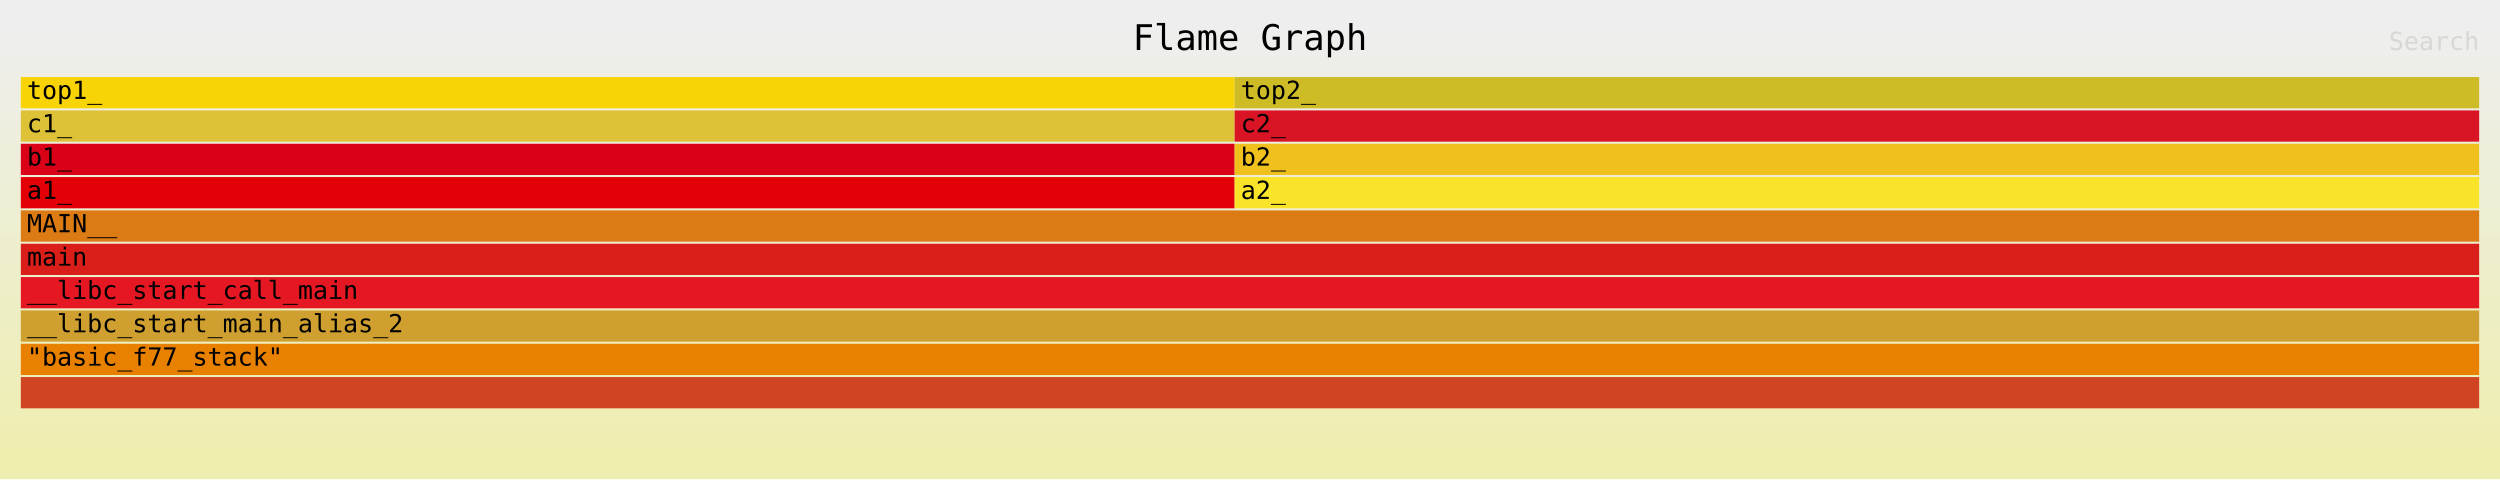
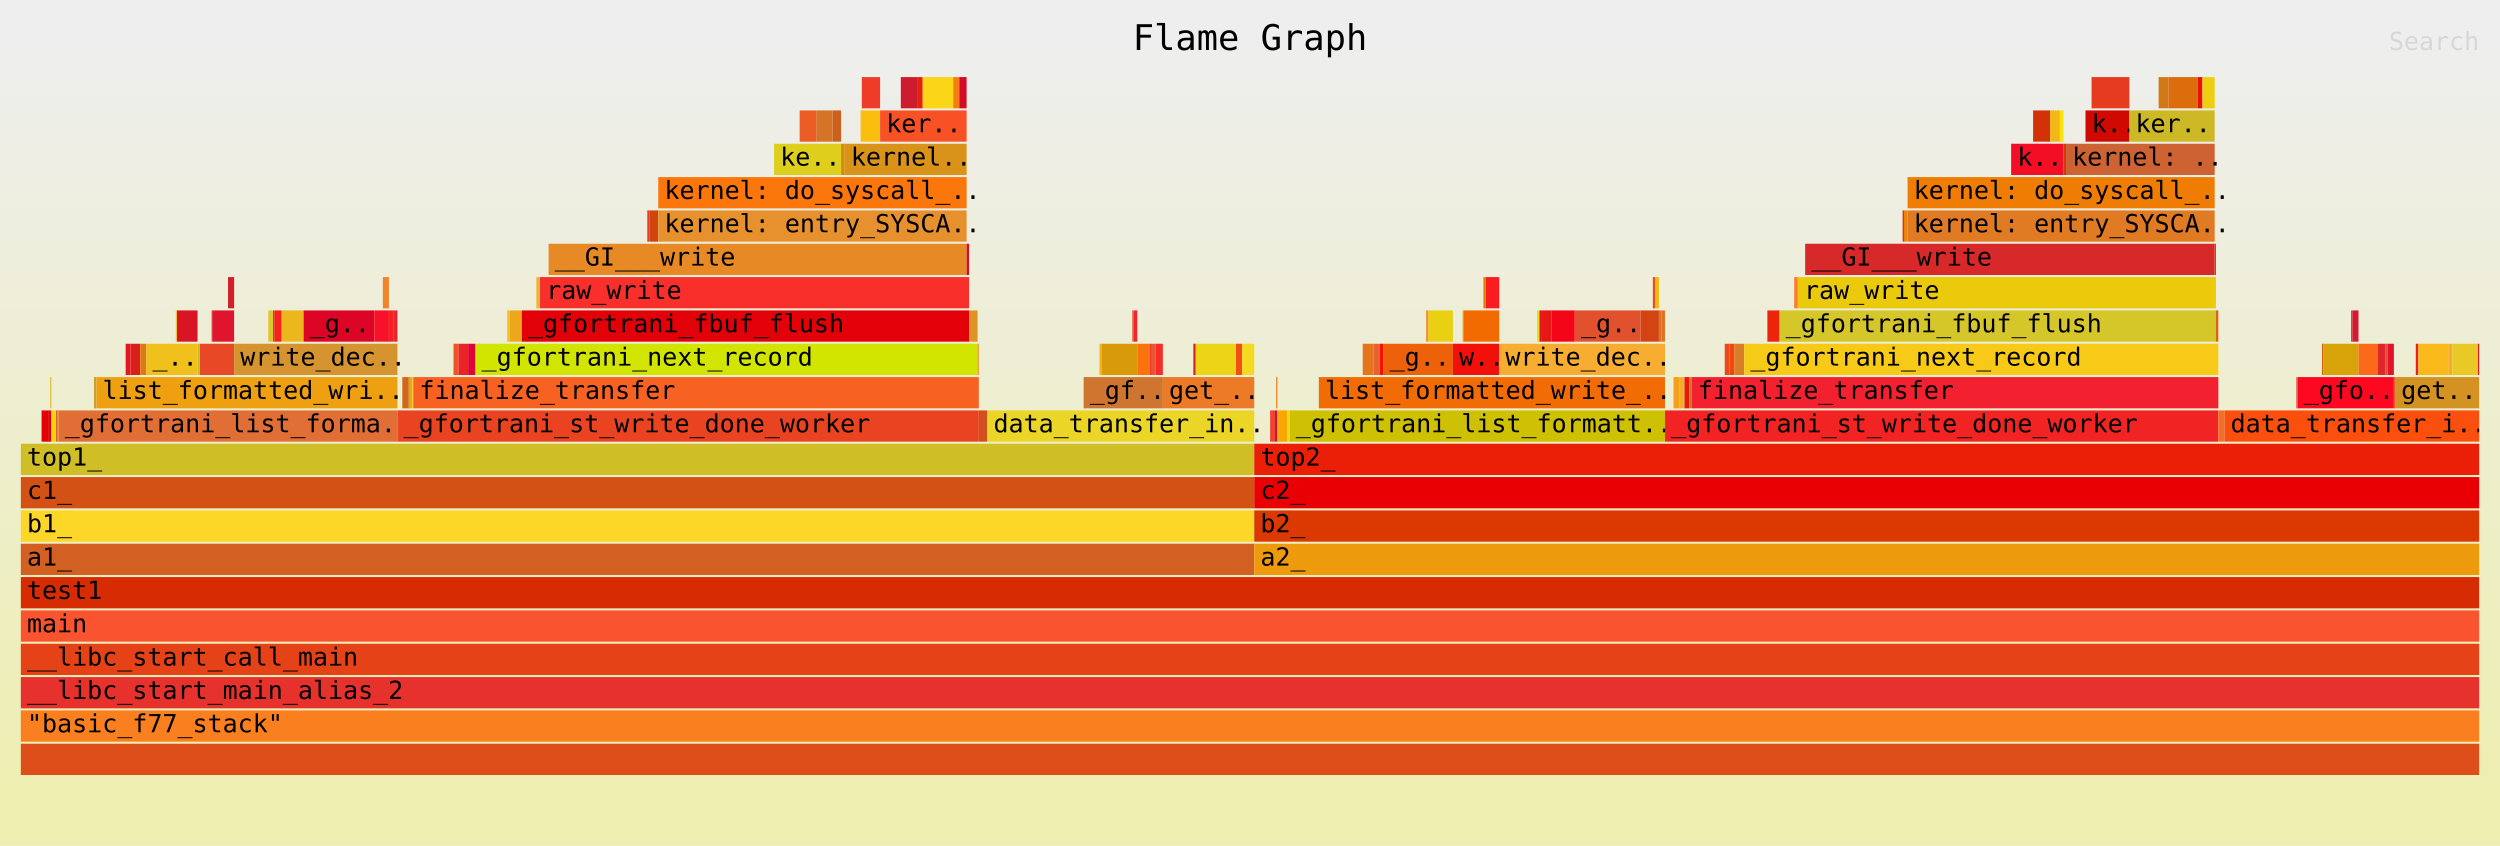
- <svg xmlns="http://www.w3.org/2000/svg" xmlns:ns1="http://github.com/jonhoo/inferno" version="1.1" width="1200" height="230" viewBox="0 0 1200 230">
+ <svg xmlns="http://www.w3.org/2000/svg" xmlns:ns1="http://github.com/jonhoo/inferno" version="1.1" width="1200" height="406" viewBox="0 0 1200 406">
  <defs>
    <linearGradient id="background" y1="0" y2="1" x1="0" x2="0">
      <stop stop-color="#eeeeee" offset="5%" />
      <stop stop-color="#eeeeb0" offset="95%" />
    </linearGradient>
  </defs>
  <style type="text/css">
text { font-family:monospace; font-size:12px }
#title { text-anchor:middle; font-size:17px; }
#matched { text-anchor:end; }
#search { text-anchor:end; opacity:0.1; cursor:pointer; }
#search:hover, #search.show { opacity:1; }
#subtitle { text-anchor:middle; font-color:rgb(160,160,160); }
#unzoom { cursor:pointer; }
#frames &gt; *:hover { stroke:black; stroke-width:0.5; cursor:pointer; }
.hide { display:none; }
.parent { opacity:0.5; }
</style>
-   <rect x="0" y="0" width="100%" height="230" fill="url(#background)" />
+   <rect x="0" y="0" width="100%" height="406" fill="url(#background)" />
  <text id="title" fill="rgb(0,0,0)" x="50%" y="24.00">Flame Graph</text>
-   <text id="details" fill="rgb(0,0,0)" x="10" y="213.00"> </text>
+   <text id="details" fill="rgb(0,0,0)" x="10" y="389.00"> </text>
  <text id="unzoom" class="hide" fill="rgb(0,0,0)" x="10" y="24.00">Reset Zoom</text>
  <text id="search" fill="rgb(0,0,0)" x="1190" y="24.00">Search</text>
-   <text id="matched" fill="rgb(0,0,0)" x="1190" y="213.00"> </text>
-   <svg id="frames" x="10" width="1180" total_samples="2001">
-     <g>
-       <rect x="0%" y="85" width="49.375%" height="15" fill="rgb(227,0,7)" ns1:x="0" ns1:w="988" />
-       <text x="0.25%" y="95.50">a1_</text>
-     </g>
-     <g>
-       <rect x="0%" y="69" width="49.375%" height="15" fill="rgb(217,0,24)" ns1:x="0" ns1:w="988" />
-       <text x="0.25%" y="79.50">b1_</text>
-     </g>
-     <g>
-       <rect x="0%" y="53" width="49.375%" height="15" fill="rgb(221,193,54)" ns1:x="0" ns1:w="988" />
-       <text x="0.25%" y="63.50">c1_</text>
-     </g>
-     <g>
-       <rect x="0%" y="37" width="49.375%" height="15" fill="rgb(248,212,6)" ns1:x="0" ns1:w="988" />
-       <text x="0.25%" y="47.50">top1_</text>
-     </g>
-     <g>
-       <rect x="0%" y="181" width="100%" height="15" fill="rgb(208,68,35)" ns1:x="0" ns1:w="2001" />
-       <text x="0.25%" y="191.50" />
-     </g>
-     <g>
-       <rect x="0%" y="165" width="100%" height="15" fill="rgb(232,128,0)" ns1:x="0" ns1:w="2001" />
-       <text x="0.25%" y="175.50">"basic_f77_stack"</text>
-     </g>
-     <g>
-       <rect x="0%" y="149" width="100%" height="15" fill="rgb(207,160,47)" ns1:x="0" ns1:w="2001" />
-       <text x="0.25%" y="159.50">__libc_start_main_alias_2</text>
-     </g>
-     <g>
-       <rect x="0%" y="133" width="100%" height="15" fill="rgb(228,23,34)" ns1:x="0" ns1:w="2001" />
-       <text x="0.25%" y="143.50">__libc_start_call_main</text>
-     </g>
-     <g>
-       <rect x="0%" y="117" width="100%" height="15" fill="rgb(218,30,26)" ns1:x="0" ns1:w="2001" />
-       <text x="0.25%" y="127.50">main</text>
-     </g>
-     <g>
-       <rect x="0%" y="101" width="100%" height="15" fill="rgb(220,122,19)" ns1:x="0" ns1:w="2001" />
-       <text x="0.25%" y="111.50">MAIN__</text>
-     </g>
-     <g>
-       <rect x="49.375%" y="85" width="50.625%" height="15" fill="rgb(250,228,42)" ns1:x="988" ns1:w="1013" />
-       <text x="49.625%" y="95.50">a2_</text>
-     </g>
-     <g>
-       <rect x="49.375%" y="69" width="50.625%" height="15" fill="rgb(240,193,28)" ns1:x="988" ns1:w="1013" />
-       <text x="49.625%" y="79.50">b2_</text>
-     </g>
-     <g>
-       <rect x="49.375%" y="53" width="50.625%" height="15" fill="rgb(216,20,37)" ns1:x="988" ns1:w="1013" />
-       <text x="49.625%" y="63.50">c2_</text>
-     </g>
-     <g>
-       <rect x="49.375%" y="37" width="50.625%" height="15" fill="rgb(206,188,39)" ns1:x="988" ns1:w="1013" />
-       <text x="49.625%" y="47.50">top2_</text>
+   <text id="matched" fill="rgb(0,0,0)" x="1190" y="389.00"> </text>
+   <svg id="frames" x="10" width="1180" total_samples="2017">
+     <g>
+       <rect x="0.843%" y="197" width="0.297%" height="15" fill="rgb(227,0,7)" ns1:x="17" ns1:w="6" />
+       <text x="1.093%" y="207.50" />
+     </g>
+     <g>
+       <rect x="1.14%" y="197" width="0.099%" height="15" fill="rgb(217,0,24)" ns1:x="23" ns1:w="2" />
+       <text x="1.39%" y="207.50" />
+     </g>
+     <g>
+       <rect x="1.19%" y="181" width="0.05%" height="15" fill="rgb(221,193,54)" ns1:x="24" ns1:w="1" />
+       <text x="1.44%" y="191.50" />
+     </g>
+     <g>
+       <rect x="1.24%" y="197" width="0.198%" height="15" fill="rgb(248,212,6)" ns1:x="25" ns1:w="4" />
+       <text x="1.49%" y="207.50" />
+     </g>
+     <g>
+       <rect x="1.438%" y="197" width="0.05%" height="15" fill="rgb(208,68,35)" ns1:x="29" ns1:w="1" />
+       <text x="1.688%" y="207.50" />
+     </g>
+     <g>
+       <rect x="1.487%" y="197" width="0.05%" height="15" fill="rgb(232,128,0)" ns1:x="30" ns1:w="1" />
+       <text x="1.737%" y="207.50" />
+     </g>
+     <g>
+       <rect x="2.975%" y="181" width="0.099%" height="15" fill="rgb(207,160,47)" ns1:x="60" ns1:w="2" />
+       <text x="3.225%" y="191.50" />
+     </g>
+     <g>
+       <rect x="4.264%" y="165" width="0.198%" height="15" fill="rgb(228,23,34)" ns1:x="86" ns1:w="4" />
+       <text x="4.514%" y="175.50" />
+     </g>
+     <g>
+       <rect x="4.462%" y="165" width="0.397%" height="15" fill="rgb(218,30,26)" ns1:x="90" ns1:w="8" />
+       <text x="4.712%" y="175.50" />
+     </g>
+     <g>
+       <rect x="4.859%" y="165" width="0.248%" height="15" fill="rgb(220,122,19)" ns1:x="98" ns1:w="5" />
+       <text x="5.109%" y="175.50" />
+     </g>
+     <g>
+       <rect x="6.296%" y="149" width="0.05%" height="15" fill="rgb(250,228,42)" ns1:x="127" ns1:w="1" />
+       <text x="6.546%" y="159.50" />
+     </g>
+     <g>
+       <rect x="5.107%" y="165" width="2.082%" height="15" fill="rgb(240,193,28)" ns1:x="103" ns1:w="42" />
+       <text x="5.357%" y="175.50">_..</text>
+     </g>
+     <g>
+       <rect x="6.346%" y="149" width="0.843%" height="15" fill="rgb(216,20,37)" ns1:x="128" ns1:w="17" />
+       <text x="6.596%" y="159.50" />
+     </g>
+     <g>
+       <rect x="7.189%" y="165" width="0.099%" height="15" fill="rgb(206,188,39)" ns1:x="145" ns1:w="2" />
+       <text x="7.439%" y="175.50" />
+     </g>
+     <g>
+       <rect x="7.734%" y="149" width="0.05%" height="15" fill="rgb(217,207,13)" ns1:x="156" ns1:w="1" />
+       <text x="7.984%" y="159.50" />
+     </g>
+     <g>
+       <rect x="7.288%" y="165" width="1.388%" height="15" fill="rgb(231,73,38)" ns1:x="147" ns1:w="28" />
+       <text x="7.538%" y="175.50" />
+     </g>
+     <g>
+       <rect x="7.784%" y="149" width="0.892%" height="15" fill="rgb(225,20,46)" ns1:x="157" ns1:w="18" />
+       <text x="8.034%" y="159.50" />
+     </g>
+     <g>
+       <rect x="8.428%" y="133" width="0.248%" height="15" fill="rgb(210,31,41)" ns1:x="170" ns1:w="5" />
+       <text x="8.678%" y="143.50" />
+     </g>
+     <g>
+       <rect x="10.065%" y="149" width="0.198%" height="15" fill="rgb(221,200,47)" ns1:x="203" ns1:w="4" />
+       <text x="10.315%" y="159.50" />
+     </g>
+     <g>
+       <rect x="10.263%" y="149" width="0.05%" height="15" fill="rgb(226,26,5)" ns1:x="207" ns1:w="1" />
+       <text x="10.513%" y="159.50" />
+     </g>
+     <g>
+       <rect x="10.312%" y="149" width="0.297%" height="15" fill="rgb(249,33,26)" ns1:x="208" ns1:w="6" />
+       <text x="10.562%" y="159.50" />
+     </g>
+     <g>
+       <rect x="10.61%" y="149" width="0.892%" height="15" fill="rgb(235,183,28)" ns1:x="214" ns1:w="18" />
+       <text x="10.86%" y="159.50" />
+     </g>
+     <g>
+       <rect x="11.502%" y="149" width="2.876%" height="15" fill="rgb(221,5,38)" ns1:x="232" ns1:w="58" />
+       <text x="11.752%" y="159.50">_g..</text>
+     </g>
+     <g>
+       <rect x="14.378%" y="149" width="0.595%" height="15" fill="rgb(247,18,42)" ns1:x="290" ns1:w="12" />
+       <text x="14.628%" y="159.50" />
+     </g>
+     <g>
+       <rect x="14.725%" y="133" width="0.248%" height="15" fill="rgb(241,131,45)" ns1:x="297" ns1:w="5" />
+       <text x="14.975%" y="143.50" />
+     </g>
+     <g>
+       <rect x="14.973%" y="149" width="0.198%" height="15" fill="rgb(249,31,29)" ns1:x="302" ns1:w="4" />
+       <text x="15.223%" y="159.50" />
+     </g>
+     <g>
+       <rect x="1.537%" y="197" width="13.783%" height="15" fill="rgb(225,111,53)" ns1:x="31" ns1:w="278" />
+       <text x="1.787%" y="207.50">_gfortrani_list_forma..</text>
+     </g>
+     <g>
+       <rect x="3.074%" y="181" width="12.246%" height="15" fill="rgb(238,160,17)" ns1:x="62" ns1:w="247" />
+       <text x="3.324%" y="191.50">list_formatted_wri..</text>
+     </g>
+     <g>
+       <rect x="8.676%" y="165" width="6.644%" height="15" fill="rgb(214,148,48)" ns1:x="175" ns1:w="134" />
+       <text x="8.926%" y="175.50">write_dec..</text>
+     </g>
+     <g>
+       <rect x="15.171%" y="149" width="0.149%" height="15" fill="rgb(232,36,49)" ns1:x="306" ns1:w="3" />
+       <text x="15.421%" y="159.50" />
+     </g>
+     <g>
+       <rect x="15.518%" y="181" width="0.248%" height="15" fill="rgb(209,103,24)" ns1:x="313" ns1:w="5" />
+       <text x="15.768%" y="191.50" />
+     </g>
+     <g>
+       <rect x="15.766%" y="181" width="0.05%" height="15" fill="rgb(229,88,8)" ns1:x="318" ns1:w="1" />
+       <text x="16.016%" y="191.50" />
+     </g>
+     <g>
+       <rect x="15.816%" y="181" width="0.099%" height="15" fill="rgb(213,181,19)" ns1:x="319" ns1:w="2" />
+       <text x="16.066%" y="191.50" />
+     </g>
+     <g>
+       <rect x="15.915%" y="181" width="0.05%" height="15" fill="rgb(254,191,54)" ns1:x="321" ns1:w="1" />
+       <text x="16.165%" y="191.50" />
+     </g>
+     <g>
+       <rect x="17.6%" y="165" width="0.198%" height="15" fill="rgb(241,83,37)" ns1:x="355" ns1:w="4" />
+       <text x="17.85%" y="175.50" />
+     </g>
+     <g>
+       <rect x="17.799%" y="165" width="0.397%" height="15" fill="rgb(233,36,39)" ns1:x="359" ns1:w="8" />
+       <text x="18.049%" y="175.50" />
+     </g>
+     <g>
+       <rect x="18.195%" y="165" width="0.297%" height="15" fill="rgb(226,3,54)" ns1:x="367" ns1:w="6" />
+       <text x="18.445%" y="175.50" />
+     </g>
+     <g>
+       <rect x="19.782%" y="149" width="0.099%" height="15" fill="rgb(245,192,40)" ns1:x="399" ns1:w="2" />
+       <text x="20.032%" y="159.50" />
+     </g>
+     <g>
+       <rect x="19.881%" y="149" width="0.496%" height="15" fill="rgb(238,167,29)" ns1:x="401" ns1:w="10" />
+       <text x="20.131%" y="159.50" />
+     </g>
+     <g>
+       <rect x="20.972%" y="133" width="0.149%" height="15" fill="rgb(232,182,51)" ns1:x="423" ns1:w="3" />
+       <text x="21.222%" y="143.50" />
+     </g>
+     <g>
+       <rect x="25.483%" y="101" width="0.099%" height="15" fill="rgb(231,60,39)" ns1:x="514" ns1:w="2" />
+       <text x="25.733%" y="111.50" />
+     </g>
+     <g>
+       <rect x="25.582%" y="101" width="0.347%" height="15" fill="rgb(208,69,12)" ns1:x="516" ns1:w="7" />
+       <text x="25.832%" y="111.50" />
+     </g>
+     <g>
+       <rect x="31.681%" y="53" width="0.694%" height="15" fill="rgb(235,93,37)" ns1:x="639" ns1:w="14" />
+       <text x="31.931%" y="63.50" />
+     </g>
+     <g>
+       <rect x="32.375%" y="53" width="0.644%" height="15" fill="rgb(213,116,39)" ns1:x="653" ns1:w="13" />
+       <text x="32.625%" y="63.50" />
+     </g>
+     <g>
+       <rect x="30.64%" y="69" width="2.727%" height="15" fill="rgb(222,207,29)" ns1:x="618" ns1:w="55" />
+       <text x="30.89%" y="79.50">ke..</text>
+     </g>
+     <g>
+       <rect x="33.019%" y="53" width="0.347%" height="15" fill="rgb(206,96,30)" ns1:x="666" ns1:w="7" />
+       <text x="33.269%" y="63.50" />
+     </g>
+     <g>
+       <rect x="33.366%" y="69" width="0.149%" height="15" fill="rgb(218,138,4)" ns1:x="673" ns1:w="3" />
+       <text x="33.616%" y="79.50" />
+     </g>
+     <g>
+       <rect x="34.16%" y="53" width="0.793%" height="15" fill="rgb(250,191,14)" ns1:x="689" ns1:w="16" />
+       <text x="34.41%" y="63.50" />
+     </g>
+     <g>
+       <rect x="34.209%" y="37" width="0.744%" height="15" fill="rgb(239,60,40)" ns1:x="690" ns1:w="15" />
+       <text x="34.459%" y="47.50" />
+     </g>
+     <g>
+       <rect x="35.796%" y="37" width="0.694%" height="15" fill="rgb(206,27,48)" ns1:x="722" ns1:w="14" />
+       <text x="36.046%" y="47.50" />
+     </g>
+     <g>
+       <rect x="36.49%" y="37" width="0.198%" height="15" fill="rgb(225,35,8)" ns1:x="736" ns1:w="4" />
+       <text x="36.74%" y="47.50" />
+     </g>
+     <g>
+       <rect x="36.688%" y="37" width="1.24%" height="15" fill="rgb(250,213,24)" ns1:x="740" ns1:w="25" />
+       <text x="36.938%" y="47.50" />
+     </g>
+     <g>
+       <rect x="37.928%" y="37" width="0.248%" height="15" fill="rgb(247,123,22)" ns1:x="765" ns1:w="5" />
+       <text x="38.178%" y="47.50" />
+     </g>
+     <g>
+       <rect x="21.468%" y="117" width="17.006%" height="15" fill="rgb(231,138,38)" ns1:x="433" ns1:w="343" />
+       <text x="21.718%" y="127.50">__GI___write</text>
+     </g>
+     <g>
+       <rect x="25.93%" y="101" width="12.543%" height="15" fill="rgb(231,145,46)" ns1:x="523" ns1:w="253" />
+       <text x="26.18%" y="111.50">kernel: entry_SYSCA..</text>
+     </g>
+     <g>
+       <rect x="25.93%" y="85" width="12.543%" height="15" fill="rgb(251,118,11)" ns1:x="523" ns1:w="253" />
+       <text x="26.18%" y="95.50">kernel: do_syscall_..</text>
+     </g>
+     <g>
+       <rect x="33.515%" y="69" width="4.958%" height="15" fill="rgb(217,147,25)" ns1:x="676" ns1:w="100" />
+       <text x="33.765%" y="79.50">kernel..</text>
+     </g>
+     <g>
+       <rect x="34.953%" y="53" width="3.52%" height="15" fill="rgb(247,81,37)" ns1:x="705" ns1:w="71" />
+       <text x="35.203%" y="63.50">ker..</text>
+     </g>
+     <g>
+       <rect x="38.175%" y="37" width="0.297%" height="15" fill="rgb(209,12,38)" ns1:x="770" ns1:w="6" />
+       <text x="38.425%" y="47.50" />
+     </g>
+     <g>
+       <rect x="20.377%" y="149" width="18.195%" height="15" fill="rgb(227,1,9)" ns1:x="411" ns1:w="367" />
+       <text x="20.627%" y="159.50">_gfortrani_fbuf_flush</text>
+     </g>
+     <g>
+       <rect x="21.12%" y="133" width="17.452%" height="15" fill="rgb(248,47,43)" ns1:x="426" ns1:w="352" />
+       <text x="21.37%" y="143.50">raw_write</text>
+     </g>
+     <g>
+       <rect x="38.473%" y="117" width="0.099%" height="15" fill="rgb(221,10,30)" ns1:x="776" ns1:w="2" />
+       <text x="38.723%" y="127.50" />
+     </g>
+     <g>
+       <rect x="18.493%" y="165" width="20.426%" height="15" fill="rgb(210,229,1)" ns1:x="373" ns1:w="412" />
+       <text x="18.743%" y="175.50">_gfortrani_next_record</text>
+     </g>
+     <g>
+       <rect x="38.572%" y="149" width="0.347%" height="15" fill="rgb(222,148,37)" ns1:x="778" ns1:w="7" />
+       <text x="38.822%" y="159.50" />
+     </g>
+     <g>
+       <rect x="15.32%" y="197" width="23.649%" height="15" fill="rgb(234,67,33)" ns1:x="309" ns1:w="477" />
+       <text x="15.57%" y="207.50">_gfortrani_st_write_done_worker</text>
+     </g>
+     <g>
+       <rect x="15.964%" y="181" width="23.005%" height="15" fill="rgb(247,98,35)" ns1:x="322" ns1:w="464" />
+       <text x="16.214%" y="191.50">finalize_transfer</text>
+     </g>
+     <g>
+       <rect x="38.919%" y="165" width="0.05%" height="15" fill="rgb(247,138,52)" ns1:x="785" ns1:w="1" />
+       <text x="39.169%" y="175.50" />
+     </g>
+     <g>
+       <rect x="38.969%" y="197" width="0.347%" height="15" fill="rgb(213,79,30)" ns1:x="786" ns1:w="7" />
+       <text x="39.219%" y="207.50" />
+     </g>
+     <g>
+       <rect x="43.877%" y="165" width="0.099%" height="15" fill="rgb(246,177,23)" ns1:x="885" ns1:w="2" />
+       <text x="44.127%" y="175.50" />
+     </g>
+     <g>
+       <rect x="45.216%" y="149" width="0.05%" height="15" fill="rgb(230,62,27)" ns1:x="912" ns1:w="1" />
+       <text x="45.466%" y="159.50" />
+     </g>
+     <g>
+       <rect x="43.976%" y="165" width="1.438%" height="15" fill="rgb(216,154,8)" ns1:x="887" ns1:w="29" />
+       <text x="44.226%" y="175.50" />
+     </g>
+     <g>
+       <rect x="45.265%" y="149" width="0.149%" height="15" fill="rgb(244,35,45)" ns1:x="913" ns1:w="3" />
+       <text x="45.515%" y="159.50" />
+     </g>
+     <g>
+       <rect x="45.414%" y="165" width="0.496%" height="15" fill="rgb(251,115,12)" ns1:x="916" ns1:w="10" />
+       <text x="45.664%" y="175.50" />
+     </g>
+     <g>
+       <rect x="45.91%" y="165" width="0.099%" height="15" fill="rgb(240,54,50)" ns1:x="926" ns1:w="2" />
+       <text x="46.16%" y="175.50" />
+     </g>
+     <g>
+       <rect x="46.009%" y="165" width="0.149%" height="15" fill="rgb(233,84,52)" ns1:x="928" ns1:w="3" />
+       <text x="46.259%" y="175.50" />
+     </g>
+     <g>
+       <rect x="43.233%" y="181" width="3.223%" height="15" fill="rgb(207,117,47)" ns1:x="872" ns1:w="65" />
+       <text x="43.483%" y="191.50">_gf..</text>
+     </g>
+     <g>
+       <rect x="46.158%" y="165" width="0.297%" height="15" fill="rgb(249,43,39)" ns1:x="931" ns1:w="6" />
+       <text x="46.408%" y="175.50" />
+     </g>
+     <g>
+       <rect x="47.695%" y="165" width="0.099%" height="15" fill="rgb(209,38,44)" ns1:x="962" ns1:w="2" />
+       <text x="47.945%" y="175.50" />
+     </g>
+     <g>
+       <rect x="47.794%" y="165" width="1.636%" height="15" fill="rgb(236,212,23)" ns1:x="964" ns1:w="33" />
+       <text x="48.044%" y="175.50" />
+     </g>
+     <g>
+       <rect x="49.43%" y="165" width="0.248%" height="15" fill="rgb(242,79,21)" ns1:x="997" ns1:w="5" />
+       <text x="49.68%" y="175.50" />
+     </g>
+     <g>
+       <rect x="0%" y="261" width="50.173%" height="15" fill="rgb(211,96,35)" ns1:x="0" ns1:w="1012" />
+       <text x="0.25%" y="271.50">a1_</text>
+     </g>
+     <g>
+       <rect x="0%" y="245" width="50.173%" height="15" fill="rgb(253,215,40)" ns1:x="0" ns1:w="1012" />
+       <text x="0.25%" y="255.50">b1_</text>
+     </g>
+     <g>
+       <rect x="0%" y="229" width="50.173%" height="15" fill="rgb(211,81,21)" ns1:x="0" ns1:w="1012" />
+       <text x="0.25%" y="239.50">c1_</text>
+     </g>
+     <g>
+       <rect x="0%" y="213" width="50.173%" height="15" fill="rgb(208,190,38)" ns1:x="0" ns1:w="1012" />
+       <text x="0.25%" y="223.50">top1_</text>
+     </g>
+     <g>
+       <rect x="39.316%" y="197" width="10.858%" height="15" fill="rgb(235,213,38)" ns1:x="793" ns1:w="219" />
+       <text x="39.566%" y="207.50">data_transfer_in..</text>
+     </g>
+     <g>
+       <rect x="46.455%" y="181" width="3.718%" height="15" fill="rgb(237,122,38)" ns1:x="937" ns1:w="75" />
+       <text x="46.705%" y="191.50">get_..</text>
+     </g>
+     <g>
+       <rect x="49.678%" y="165" width="0.496%" height="15" fill="rgb(244,218,35)" ns1:x="1002" ns1:w="10" />
+       <text x="49.928%" y="175.50" />
+     </g>
+     <g>
+       <rect x="50.818%" y="197" width="0.198%" height="15" fill="rgb(240,68,47)" ns1:x="1025" ns1:w="4" />
+       <text x="51.068%" y="207.50" />
+     </g>
+     <g>
+       <rect x="51.016%" y="197" width="0.099%" height="15" fill="rgb(210,16,53)" ns1:x="1029" ns1:w="2" />
+       <text x="51.266%" y="207.50" />
+     </g>
+     <g>
+       <rect x="51.066%" y="181" width="0.05%" height="15" fill="rgb(235,124,12)" ns1:x="1030" ns1:w="1" />
+       <text x="51.316%" y="191.50" />
+     </g>
+     <g>
+       <rect x="51.115%" y="197" width="0.099%" height="15" fill="rgb(224,169,11)" ns1:x="1031" ns1:w="2" />
+       <text x="51.365%" y="207.50" />
+     </g>
+     <g>
+       <rect x="51.215%" y="197" width="0.297%" height="15" fill="rgb(250,166,2)" ns1:x="1033" ns1:w="6" />
+       <text x="51.465%" y="207.50" />
+     </g>
+     <g>
+       <rect x="51.512%" y="197" width="0.099%" height="15" fill="rgb(242,216,29)" ns1:x="1039" ns1:w="2" />
+       <text x="51.762%" y="207.50" />
+     </g>
+     <g>
+       <rect x="54.586%" y="165" width="0.446%" height="15" fill="rgb(230,116,27)" ns1:x="1101" ns1:w="9" />
+       <text x="54.836%" y="175.50" />
+     </g>
+     <g>
+       <rect x="55.032%" y="165" width="0.248%" height="15" fill="rgb(228,99,48)" ns1:x="1110" ns1:w="5" />
+       <text x="55.282%" y="175.50" />
+     </g>
+     <g>
+       <rect x="55.28%" y="165" width="0.149%" height="15" fill="rgb(253,11,6)" ns1:x="1115" ns1:w="3" />
+       <text x="55.53%" y="175.50" />
+     </g>
+     <g>
+       <rect x="57.164%" y="149" width="0.099%" height="15" fill="rgb(247,143,39)" ns1:x="1153" ns1:w="2" />
+       <text x="57.414%" y="159.50" />
+     </g>
+     <g>
+       <rect x="55.429%" y="165" width="2.826%" height="15" fill="rgb(236,97,10)" ns1:x="1118" ns1:w="57" />
+       <text x="55.679%" y="175.50">_g..</text>
+     </g>
+     <g>
+       <rect x="57.263%" y="149" width="0.992%" height="15" fill="rgb(233,208,19)" ns1:x="1155" ns1:w="20" />
+       <text x="57.513%" y="159.50" />
+     </g>
+     <g>
+       <rect x="58.651%" y="149" width="0.05%" height="15" fill="rgb(216,164,2)" ns1:x="1183" ns1:w="1" />
+       <text x="58.901%" y="159.50" />
+     </g>
+     <g>
+       <rect x="59.494%" y="133" width="0.099%" height="15" fill="rgb(220,129,5)" ns1:x="1200" ns1:w="2" />
+       <text x="59.744%" y="143.50" />
+     </g>
+     <g>
+       <rect x="58.255%" y="165" width="1.884%" height="15" fill="rgb(242,17,10)" ns1:x="1175" ns1:w="38" />
+       <text x="58.505%" y="175.50">w..</text>
+     </g>
+     <g>
+       <rect x="58.701%" y="149" width="1.438%" height="15" fill="rgb(242,107,0)" ns1:x="1184" ns1:w="29" />
+       <text x="58.951%" y="159.50" />
+     </g>
+     <g>
+       <rect x="59.593%" y="133" width="0.545%" height="15" fill="rgb(251,28,31)" ns1:x="1202" ns1:w="11" />
+       <text x="59.843%" y="143.50" />
+     </g>
+     <g>
+       <rect x="61.676%" y="149" width="0.099%" height="15" fill="rgb(233,223,10)" ns1:x="1244" ns1:w="2" />
+       <text x="61.926%" y="159.50" />
+     </g>
+     <g>
+       <rect x="61.775%" y="149" width="0.099%" height="15" fill="rgb(215,21,27)" ns1:x="1246" ns1:w="2" />
+       <text x="62.025%" y="159.50" />
+     </g>
+     <g>
+       <rect x="61.874%" y="149" width="0.397%" height="15" fill="rgb(232,23,21)" ns1:x="1248" ns1:w="8" />
+       <text x="62.124%" y="159.50" />
+     </g>
+     <g>
+       <rect x="62.271%" y="149" width="0.942%" height="15" fill="rgb(244,5,23)" ns1:x="1256" ns1:w="19" />
+       <text x="62.521%" y="159.50" />
+     </g>
+     <g>
+       <rect x="63.213%" y="149" width="2.677%" height="15" fill="rgb(226,81,46)" ns1:x="1275" ns1:w="54" />
+       <text x="63.463%" y="159.50">_g..</text>
+     </g>
+     <g>
+       <rect x="66.386%" y="133" width="0.099%" height="15" fill="rgb(247,70,30)" ns1:x="1339" ns1:w="2" />
+       <text x="66.636%" y="143.50" />
+     </g>
+     <g>
+       <rect x="65.89%" y="149" width="0.744%" height="15" fill="rgb(212,68,19)" ns1:x="1329" ns1:w="15" />
+       <text x="66.14%" y="159.50" />
+     </g>
+     <g>
+       <rect x="66.485%" y="133" width="0.149%" height="15" fill="rgb(240,187,13)" ns1:x="1341" ns1:w="3" />
+       <text x="66.735%" y="143.50" />
+     </g>
+     <g>
+       <rect x="66.634%" y="149" width="0.099%" height="15" fill="rgb(223,113,26)" ns1:x="1344" ns1:w="2" />
+       <text x="66.884%" y="159.50" />
+     </g>
+     <g>
+       <rect x="51.611%" y="197" width="15.27%" height="15" fill="rgb(206,192,2)" ns1:x="1041" ns1:w="308" />
+       <text x="51.861%" y="207.50">_gfortrani_list_formatt..</text>
+     </g>
+     <g>
+       <rect x="52.801%" y="181" width="14.08%" height="15" fill="rgb(241,108,4)" ns1:x="1065" ns1:w="284" />
+       <text x="53.051%" y="191.50">list_formatted_write_..</text>
+     </g>
+     <g>
+       <rect x="60.139%" y="165" width="6.743%" height="15" fill="rgb(247,173,49)" ns1:x="1213" ns1:w="136" />
+       <text x="60.389%" y="175.50">write_dec..</text>
+     </g>
+     <g>
+       <rect x="66.733%" y="149" width="0.149%" height="15" fill="rgb(224,114,35)" ns1:x="1346" ns1:w="3" />
+       <text x="66.983%" y="159.50" />
+     </g>
+     <g>
+       <rect x="67.229%" y="181" width="0.248%" height="15" fill="rgb(245,159,27)" ns1:x="1356" ns1:w="5" />
+       <text x="67.479%" y="191.50" />
+     </g>
+     <g>
+       <rect x="67.477%" y="181" width="0.198%" height="15" fill="rgb(245,172,44)" ns1:x="1361" ns1:w="4" />
+       <text x="67.727%" y="191.50" />
+     </g>
+     <g>
+       <rect x="67.675%" y="181" width="0.198%" height="15" fill="rgb(236,23,11)" ns1:x="1365" ns1:w="4" />
+       <text x="67.925%" y="191.50" />
+     </g>
+     <g>
+       <rect x="67.873%" y="181" width="0.099%" height="15" fill="rgb(205,117,38)" ns1:x="1369" ns1:w="2" />
+       <text x="68.123%" y="191.50" />
+     </g>
+     <g>
+       <rect x="69.311%" y="165" width="0.198%" height="15" fill="rgb(237,72,25)" ns1:x="1398" ns1:w="4" />
+       <text x="69.561%" y="175.50" />
+     </g>
+     <g>
+       <rect x="69.509%" y="165" width="0.198%" height="15" fill="rgb(244,70,9)" ns1:x="1402" ns1:w="4" />
+       <text x="69.759%" y="175.50" />
+     </g>
+     <g>
+       <rect x="69.707%" y="165" width="0.397%" height="15" fill="rgb(217,125,39)" ns1:x="1406" ns1:w="8" />
+       <text x="69.957%" y="175.50" />
+     </g>
+     <g>
+       <rect x="71.046%" y="149" width="0.496%" height="15" fill="rgb(235,36,10)" ns1:x="1433" ns1:w="10" />
+       <text x="71.296%" y="159.50" />
+     </g>
+     <g>
+       <rect x="72.137%" y="133" width="0.149%" height="15" fill="rgb(251,123,47)" ns1:x="1455" ns1:w="3" />
+       <text x="72.387%" y="143.50" />
+     </g>
+     <g>
+       <rect x="76.549%" y="101" width="0.05%" height="15" fill="rgb(221,13,13)" ns1:x="1544" ns1:w="1" />
+       <text x="76.799%" y="111.50" />
+     </g>
+     <g>
+       <rect x="76.599%" y="101" width="0.149%" height="15" fill="rgb(238,131,9)" ns1:x="1545" ns1:w="3" />
+       <text x="76.849%" y="111.50" />
+     </g>
+     <g>
+       <rect x="81.854%" y="53" width="0.694%" height="15" fill="rgb(211,50,8)" ns1:x="1651" ns1:w="14" />
+       <text x="82.104%" y="63.50" />
+     </g>
+     <g>
+       <rect x="82.548%" y="53" width="0.397%" height="15" fill="rgb(245,182,24)" ns1:x="1665" ns1:w="8" />
+       <text x="82.798%" y="63.50" />
+     </g>
+     <g>
+       <rect x="80.962%" y="69" width="2.132%" height="15" fill="rgb(242,14,37)" ns1:x="1633" ns1:w="43" />
+       <text x="81.212%" y="79.50">k..</text>
+     </g>
+     <g>
+       <rect x="82.945%" y="53" width="0.149%" height="15" fill="rgb(246,228,12)" ns1:x="1673" ns1:w="3" />
+       <text x="83.195%" y="63.50" />
+     </g>
+     <g>
+       <rect x="83.094%" y="69" width="0.099%" height="15" fill="rgb(213,55,15)" ns1:x="1676" ns1:w="2" />
+       <text x="83.344%" y="79.50" />
+     </g>
+     <g>
+       <rect x="83.986%" y="53" width="1.785%" height="15" fill="rgb(209,9,3)" ns1:x="1694" ns1:w="36" />
+       <text x="84.236%" y="63.50">k..</text>
+     </g>
+     <g>
+       <rect x="84.234%" y="37" width="1.537%" height="15" fill="rgb(230,59,30)" ns1:x="1699" ns1:w="31" />
+       <text x="84.484%" y="47.50" />
+     </g>
+     <g>
+       <rect x="86.961%" y="37" width="0.397%" height="15" fill="rgb(209,121,21)" ns1:x="1754" ns1:w="8" />
+       <text x="87.211%" y="47.50" />
+     </g>
+     <g>
+       <rect x="87.358%" y="37" width="1.19%" height="15" fill="rgb(220,109,13)" ns1:x="1762" ns1:w="24" />
+       <text x="87.608%" y="47.50" />
+     </g>
+     <g>
+       <rect x="88.547%" y="37" width="0.198%" height="15" fill="rgb(232,18,1)" ns1:x="1786" ns1:w="4" />
+       <text x="88.797%" y="47.50" />
+     </g>
+     <g>
+       <rect x="72.583%" y="117" width="16.658%" height="15" fill="rgb(215,41,42)" ns1:x="1464" ns1:w="336" />
+       <text x="72.833%" y="127.50">__GI___write</text>
+     </g>
+     <g>
+       <rect x="76.748%" y="101" width="12.494%" height="15" fill="rgb(224,123,36)" ns1:x="1548" ns1:w="252" />
+       <text x="76.998%" y="111.50">kernel: entry_SYSCA..</text>
+     </g>
+     <g>
+       <rect x="76.748%" y="85" width="12.494%" height="15" fill="rgb(240,125,3)" ns1:x="1548" ns1:w="252" />
+       <text x="76.998%" y="95.50">kernel: do_syscall_..</text>
+     </g>
+     <g>
+       <rect x="83.193%" y="69" width="6.049%" height="15" fill="rgb(205,98,50)" ns1:x="1678" ns1:w="122" />
+       <text x="83.443%" y="79.50">kernel: ..</text>
+     </g>
+     <g>
+       <rect x="85.771%" y="53" width="3.47%" height="15" fill="rgb(205,185,37)" ns1:x="1730" ns1:w="70" />
+       <text x="86.021%" y="63.50">ker..</text>
+     </g>
+     <g>
+       <rect x="88.746%" y="37" width="0.496%" height="15" fill="rgb(238,207,15)" ns1:x="1790" ns1:w="10" />
+       <text x="88.996%" y="47.50" />
+     </g>
+     <g>
+       <rect x="71.542%" y="149" width="17.749%" height="15" fill="rgb(213,199,42)" ns1:x="1443" ns1:w="358" />
+       <text x="71.792%" y="159.50">_gfortrani_fbuf_flush</text>
+     </g>
+     <g>
+       <rect x="72.286%" y="133" width="17.006%" height="15" fill="rgb(235,201,11)" ns1:x="1458" ns1:w="343" />
+       <text x="72.536%" y="143.50">raw_write</text>
+     </g>
+     <g>
+       <rect x="89.241%" y="117" width="0.05%" height="15" fill="rgb(207,46,11)" ns1:x="1800" ns1:w="1" />
+       <text x="89.491%" y="127.50" />
+     </g>
+     <g>
+       <rect x="66.882%" y="197" width="22.509%" height="15" fill="rgb(241,35,35)" ns1:x="1349" ns1:w="454" />
+       <text x="67.132%" y="207.50">_gfortrani_st_write_done_worker</text>
+     </g>
+     <g>
+       <rect x="67.972%" y="181" width="21.418%" height="15" fill="rgb(243,32,47)" ns1:x="1371" ns1:w="432" />
+       <text x="68.222%" y="191.50">finalize_transfer</text>
+     </g>
+     <g>
+       <rect x="70.104%" y="165" width="19.286%" height="15" fill="rgb(247,202,23)" ns1:x="1414" ns1:w="389" />
+       <text x="70.354%" y="175.50">_gfortrani_next_record</text>
+     </g>
+     <g>
+       <rect x="89.291%" y="149" width="0.099%" height="15" fill="rgb(219,102,11)" ns1:x="1801" ns1:w="2" />
+       <text x="89.541%" y="159.50" />
+     </g>
+     <g>
+       <rect x="89.39%" y="197" width="0.248%" height="15" fill="rgb(243,110,44)" ns1:x="1803" ns1:w="5" />
+       <text x="89.64%" y="207.50" />
+     </g>
+     <g>
+       <rect x="92.563%" y="181" width="0.05%" height="15" fill="rgb(222,74,54)" ns1:x="1867" ns1:w="1" />
+       <text x="92.813%" y="191.50" />
+     </g>
+     <g>
+       <rect x="93.604%" y="165" width="0.05%" height="15" fill="rgb(216,99,12)" ns1:x="1888" ns1:w="1" />
+       <text x="93.854%" y="175.50" />
+     </g>
+     <g>
+       <rect x="94.794%" y="149" width="0.05%" height="15" fill="rgb(226,22,26)" ns1:x="1912" ns1:w="1" />
+       <text x="95.044%" y="159.50" />
+     </g>
+     <g>
+       <rect x="93.654%" y="165" width="1.438%" height="15" fill="rgb(217,163,10)" ns1:x="1889" ns1:w="29" />
+       <text x="93.904%" y="175.50" />
+     </g>
+     <g>
+       <rect x="94.844%" y="149" width="0.248%" height="15" fill="rgb(213,25,53)" ns1:x="1913" ns1:w="5" />
+       <text x="95.094%" y="159.50" />
+     </g>
+     <g>
+       <rect x="95.092%" y="165" width="0.793%" height="15" fill="rgb(252,105,26)" ns1:x="1918" ns1:w="16" />
+       <text x="95.342%" y="175.50" />
+     </g>
+     <g>
+       <rect x="95.885%" y="165" width="0.297%" height="15" fill="rgb(220,39,43)" ns1:x="1934" ns1:w="6" />
+       <text x="96.135%" y="175.50" />
+     </g>
+     <g>
+       <rect x="96.182%" y="165" width="0.099%" height="15" fill="rgb(229,68,48)" ns1:x="1940" ns1:w="2" />
+       <text x="96.432%" y="175.50" />
+     </g>
+     <g>
+       <rect x="92.613%" y="181" width="3.917%" height="15" fill="rgb(252,8,32)" ns1:x="1868" ns1:w="79" />
+       <text x="92.863%" y="191.50">_gfo..</text>
+     </g>
+     <g>
+       <rect x="96.282%" y="165" width="0.248%" height="15" fill="rgb(223,20,43)" ns1:x="1942" ns1:w="5" />
+       <text x="96.532%" y="175.50" />
+     </g>
+     <g>
+       <rect x="96.529%" y="181" width="0.05%" height="15" fill="rgb(229,81,49)" ns1:x="1947" ns1:w="1" />
+       <text x="96.779%" y="191.50" />
+     </g>
+     <g>
+       <rect x="97.422%" y="165" width="0.099%" height="15" fill="rgb(236,28,36)" ns1:x="1965" ns1:w="2" />
+       <text x="97.672%" y="175.50" />
+     </g>
+     <g>
+       <rect x="97.521%" y="165" width="1.24%" height="15" fill="rgb(249,185,26)" ns1:x="1967" ns1:w="25" />
+       <text x="97.771%" y="175.50" />
+     </g>
+     <g>
+       <rect x="98.76%" y="165" width="0.149%" height="15" fill="rgb(249,174,33)" ns1:x="1992" ns1:w="3" />
+       <text x="99.01%" y="175.50" />
+     </g>
+     <g>
+       <rect x="98.909%" y="165" width="1.041%" height="15" fill="rgb(233,201,37)" ns1:x="1995" ns1:w="21" />
+       <text x="99.159%" y="175.50" />
+     </g>
+     <g>
+       <rect x="0%" y="357" width="100%" height="15" fill="rgb(221,78,26)" ns1:x="0" ns1:w="2017" />
+       <text x="0.25%" y="367.50" />
+     </g>
+     <g>
+       <rect x="0%" y="341" width="100%" height="15" fill="rgb(250,127,30)" ns1:x="0" ns1:w="2017" />
+       <text x="0.25%" y="351.50">"basic_f77_stack"</text>
+     </g>
+     <g>
+       <rect x="0%" y="325" width="100%" height="15" fill="rgb(230,49,44)" ns1:x="0" ns1:w="2017" />
+       <text x="0.25%" y="335.50">__libc_start_main_alias_2</text>
+     </g>
+     <g>
+       <rect x="0%" y="309" width="100%" height="15" fill="rgb(229,67,23)" ns1:x="0" ns1:w="2017" />
+       <text x="0.25%" y="319.50">__libc_start_call_main</text>
+     </g>
+     <g>
+       <rect x="0%" y="293" width="100%" height="15" fill="rgb(249,83,47)" ns1:x="0" ns1:w="2017" />
+       <text x="0.25%" y="303.50">main</text>
+     </g>
+     <g>
+       <rect x="0%" y="277" width="100%" height="15" fill="rgb(215,43,3)" ns1:x="0" ns1:w="2017" />
+       <text x="0.25%" y="287.50">test1</text>
+     </g>
+     <g>
+       <rect x="50.173%" y="261" width="49.827%" height="15" fill="rgb(238,154,13)" ns1:x="1012" ns1:w="1005" />
+       <text x="50.423%" y="271.50">a2_</text>
+     </g>
+     <g>
+       <rect x="50.173%" y="245" width="49.827%" height="15" fill="rgb(219,56,2)" ns1:x="1012" ns1:w="1005" />
+       <text x="50.423%" y="255.50">b2_</text>
+     </g>
+     <g>
+       <rect x="50.173%" y="229" width="49.827%" height="15" fill="rgb(233,0,4)" ns1:x="1012" ns1:w="1005" />
+       <text x="50.423%" y="239.50">c2_</text>
+     </g>
+     <g>
+       <rect x="50.173%" y="213" width="49.827%" height="15" fill="rgb(235,30,7)" ns1:x="1012" ns1:w="1005" />
+       <text x="50.423%" y="223.50">top2_</text>
+     </g>
+     <g>
+       <rect x="89.638%" y="197" width="10.362%" height="15" fill="rgb(250,79,13)" ns1:x="1808" ns1:w="209" />
+       <text x="89.888%" y="207.50">data_transfer_i..</text>
+     </g>
+     <g>
+       <rect x="96.579%" y="181" width="3.421%" height="15" fill="rgb(211,146,34)" ns1:x="1948" ns1:w="69" />
+       <text x="96.829%" y="191.50">get..</text>
+     </g>
+     <g>
+       <rect x="99.95%" y="165" width="0.05%" height="15" fill="rgb(228,22,38)" ns1:x="2016" ns1:w="1" />
+       <text x="100.2%" y="175.50" />
    </g>
  </svg>
</svg>
